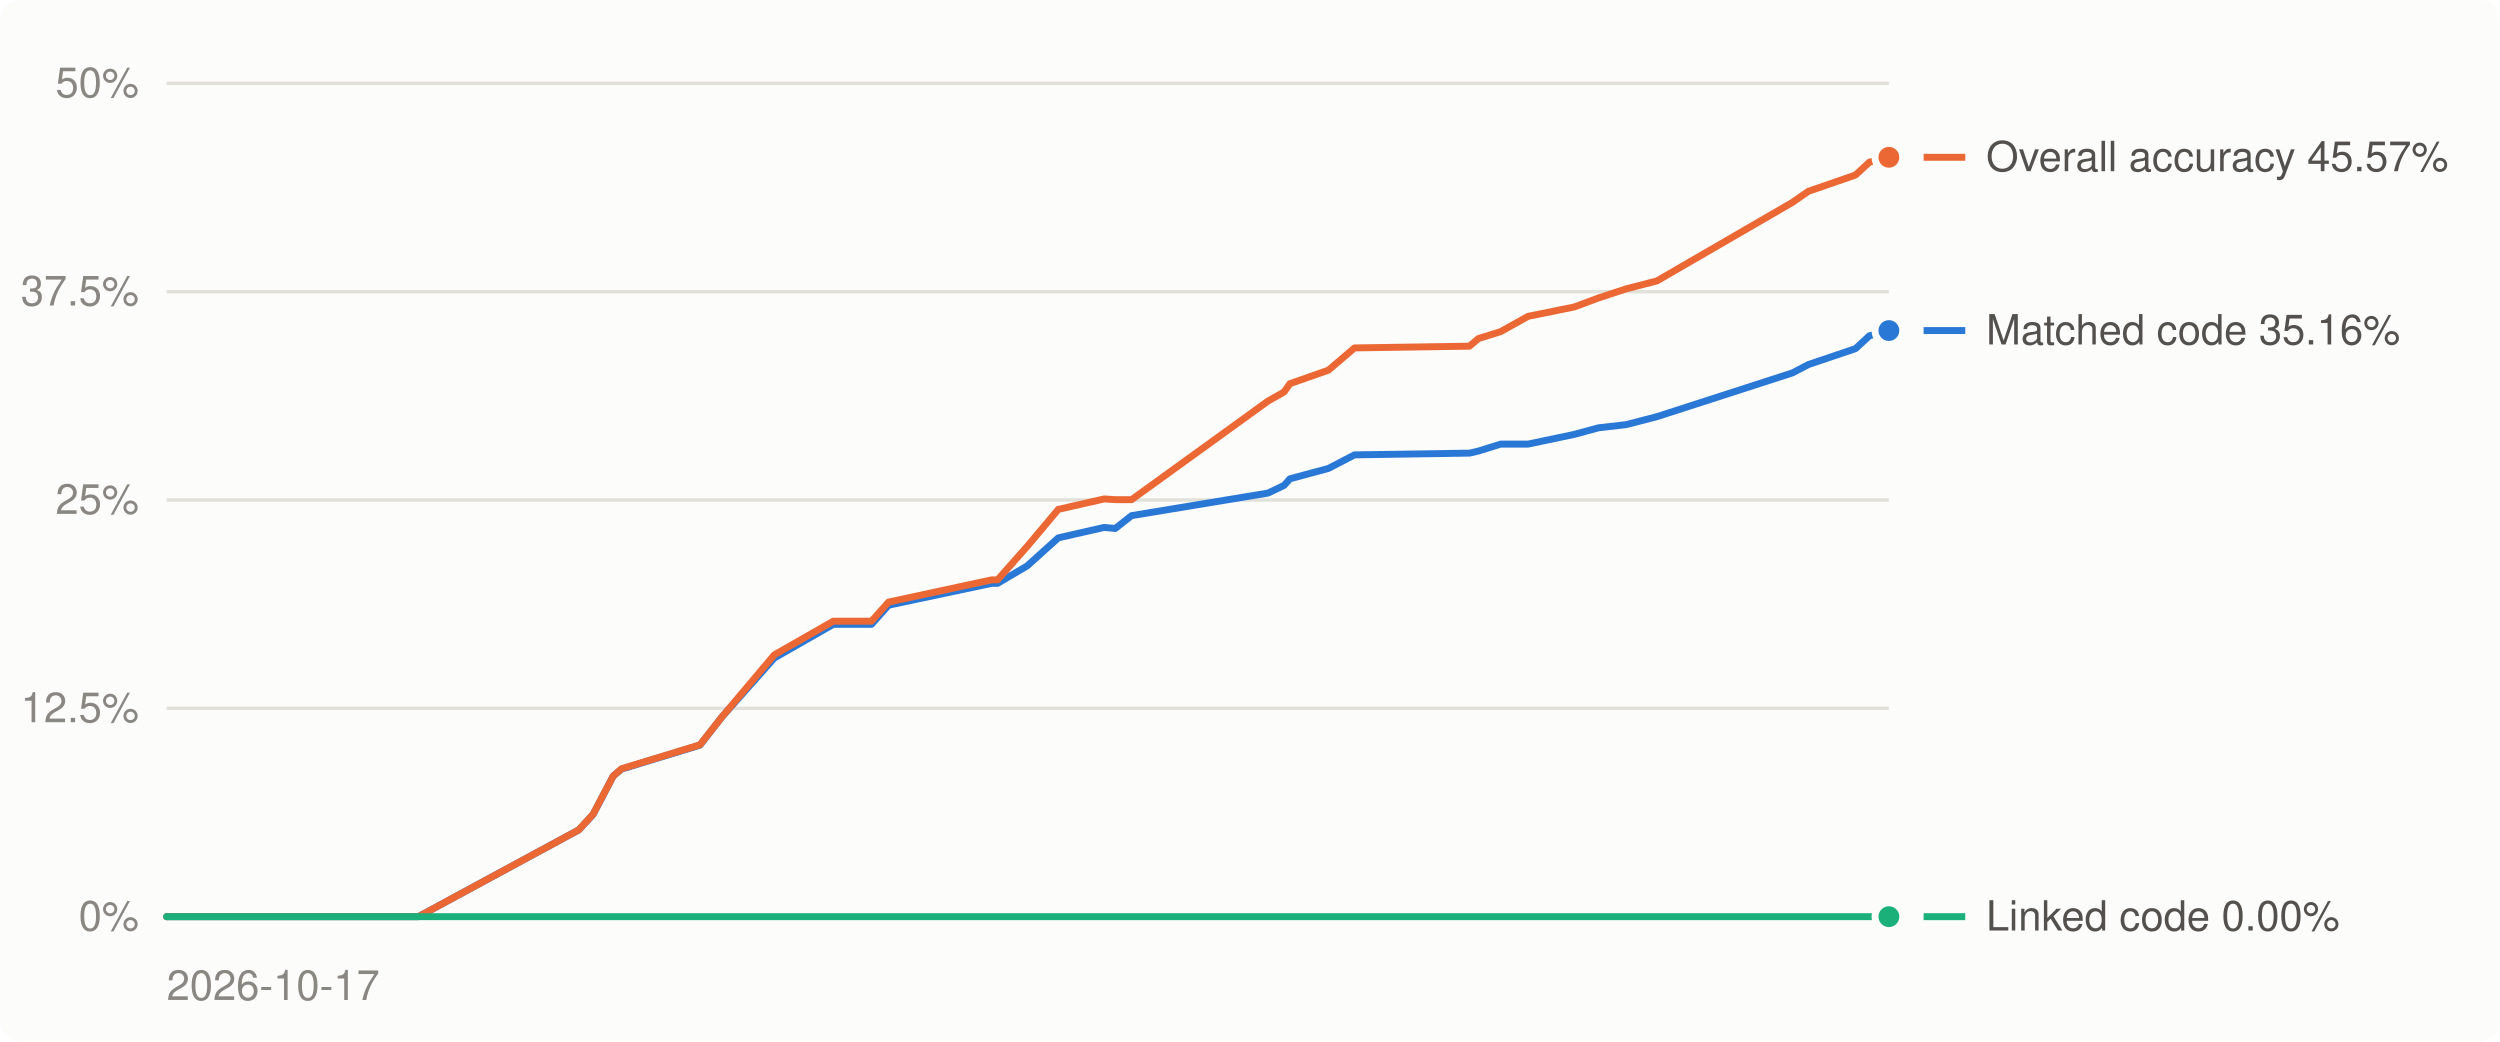
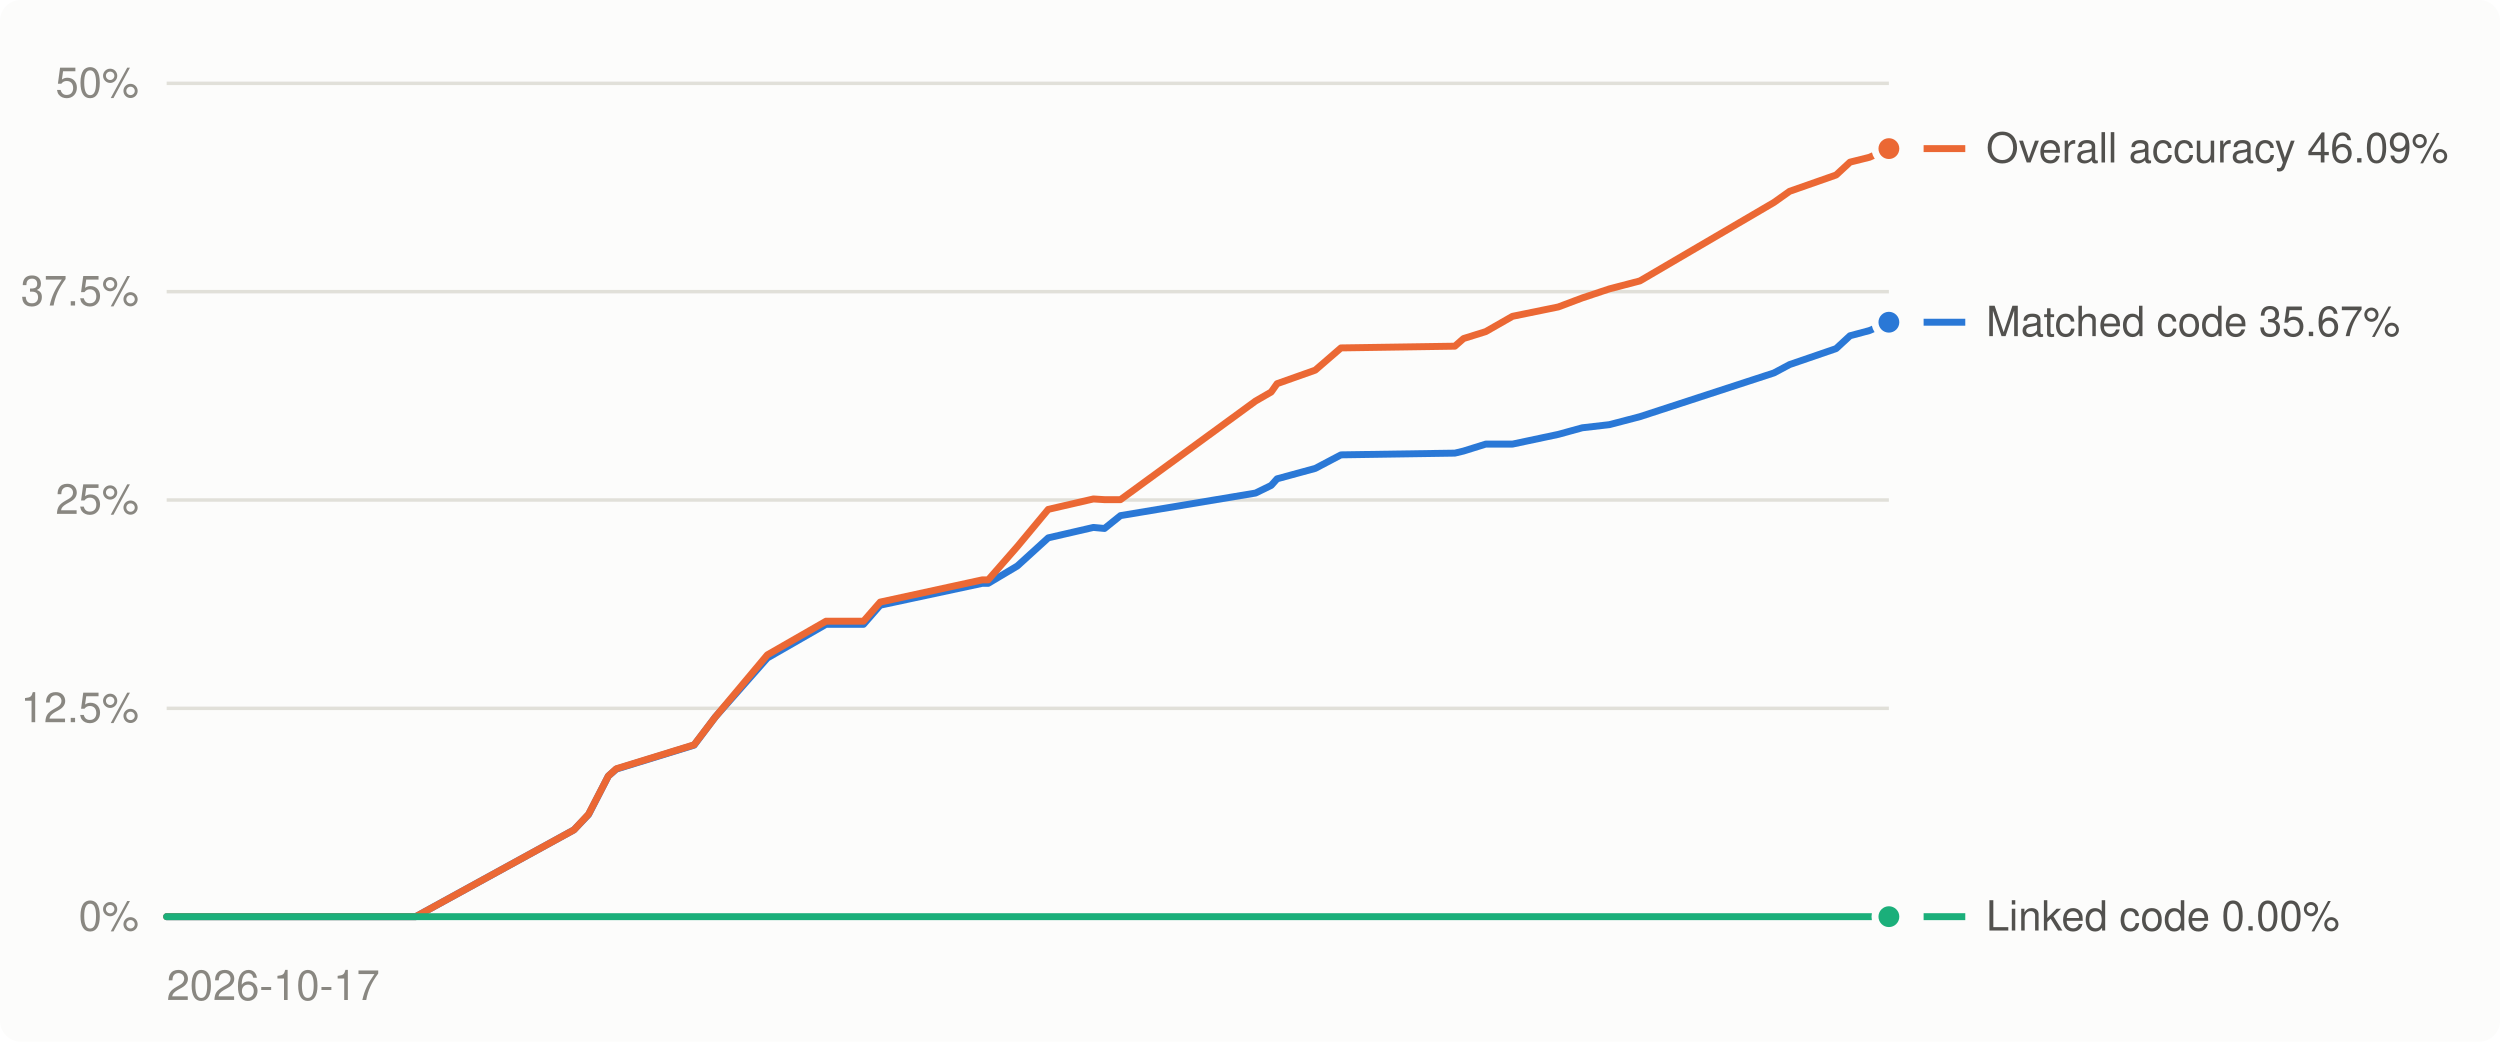
<svg xmlns="http://www.w3.org/2000/svg" viewBox="0 0 720 300" width="720" height="300" role="img" aria-label="Decompilation progress over time">
  <style>
.bg{fill:#fcfcfb}.grid{stroke:#e1e0d9}.muted{fill:#898781}.lbl{fill:#52514e}.ln0{stroke:#2a78d6}.dot0{fill:#2a78d6;stroke:#fcfcfb}.ln1{stroke:#eb6834}.dot1{fill:#eb6834;stroke:#fcfcfb}.ln2{stroke:#1baf7a}.dot2{fill:#1baf7a;stroke:#fcfcfb}
@media (prefers-color-scheme: dark){.bg{fill:#1a1a19}.grid{stroke:#2c2c2a}.muted{fill:#898781}.lbl{fill:#c3c2b7}.ln0{stroke:#3987e5}.dot0{fill:#3987e5;stroke:#1a1a19}.ln1{stroke:#d95926}.dot1{fill:#d95926;stroke:#1a1a19}.ln2{stroke:#199e70}.dot2{fill:#199e70;stroke:#1a1a19}}
text{font:12px -apple-system,BlinkMacSystemFont,'Segoe UI',Helvetica,Arial,sans-serif}
</style>
  <rect class="bg" width="720" height="300" rx="6" />
  <line x1="48" x2="544" y1="264.0" y2="264.0" class="grid" stroke-width="1" />
  <text x="40" y="268.0" class="muted" text-anchor="end">0%</text>
  <line x1="48" x2="544" y1="204.0" y2="204.0" class="grid" stroke-width="1" />
  <text x="40" y="208.0" class="muted" text-anchor="end">12.5%</text>
  <line x1="48" x2="544" y1="144.0" y2="144.0" class="grid" stroke-width="1" />
  <text x="40" y="148.0" class="muted" text-anchor="end">25%</text>
  <line x1="48" x2="544" y1="84.0" y2="84.0" class="grid" stroke-width="1" />
  <text x="40" y="88.0" class="muted" text-anchor="end">37.5%</text>
  <line x1="48" x2="544" y1="24.0" y2="24.0" class="grid" stroke-width="1" />
  <text x="40" y="28.0" class="muted" text-anchor="end">50%</text>
  <text class="muted" x="48.0" y="288" text-anchor="start">2026-10-17</text>
-   <polyline points="48.0,264.0 120.5,264.0 166.7,239.0 170.8,234.6 176.6,223.5 179.0,221.5 201.6,214.6 207.9,206.5 223.0,189.5 240.0,179.8 251.0,179.8 255.9,174.3 285.6,168.0 287.3,168.0 295.8,163.0 304.8,154.9 318.0,151.9 321.2,152.2 325.9,148.5 365.2,142.0 369.8,139.8 371.5,137.9 382.6,134.9 390.1,131.0 423.2,130.5 425.8,129.9 432.2,127.9 440.1,127.9 453.4,125.1 460.4,123.2 468.3,122.3 477.2,120.0 516.2,107.4 520.8,105.0 534.4,100.4 538.4,96.7 544.0,95.2" fill="none" class="ln0" stroke-width="2" stroke-linejoin="round" stroke-linecap="round" />
-   <polyline points="48.0,264.0 120.5,264.0 166.7,239.0 170.8,234.5 176.6,223.5 179.0,221.4 201.6,214.5 207.9,206.5 223.0,188.6 240.0,178.9 251.0,178.9 255.9,173.4 285.6,167.0 287.3,167.0 295.8,157.4 304.8,146.7 318.0,143.7 321.2,143.9 325.9,143.9 365.2,115.5 369.8,112.9 371.5,110.5 382.6,106.6 390.1,100.2 423.2,99.7 425.8,97.5 432.2,95.5 440.1,91.1 453.4,88.4 460.4,85.8 468.3,83.2 477.2,80.9 516.2,58.3 520.8,55.1 534.4,50.4 538.4,46.7 544.0,45.3" fill="none" class="ln1" stroke-width="2" stroke-linejoin="round" stroke-linecap="round" />
-   <polyline points="48.0,264.0 120.5,264.0 166.7,264.0 170.8,264.0 176.6,264.0 179.0,264.0 201.6,264.0 207.9,264.0 223.0,264.0 240.0,264.0 251.0,264.0 255.9,264.0 285.6,264.0 287.3,264.0 295.8,264.0 304.8,264.0 318.0,264.0 321.2,264.0 325.9,264.0 365.2,264.0 369.8,264.0 371.5,264.0 382.6,264.0 390.1,264.0 423.2,264.0 425.8,264.0 432.2,264.0 440.1,264.0 453.4,264.0 460.4,264.0 468.3,264.0 477.2,264.0 516.2,264.0 520.8,264.0 534.4,264.0 538.4,264.0 544.0,264.0" fill="none" class="ln2" stroke-width="2" stroke-linejoin="round" stroke-linecap="round" />
-   <circle cx="544.0" cy="95.2" r="4" class="dot0" stroke-width="2" />
-   <circle cx="544.0" cy="45.3" r="4" class="dot1" stroke-width="2" />
+   <polyline points="48.0,264.0 119.7,264.0 165.3,239.0 169.5,234.6 175.2,223.5 177.5,221.5 199.9,214.6 206.0,206.5 221.0,189.5 237.9,179.8 248.7,179.8 253.5,174.3 282.9,168.0 284.6,168.0 293.0,163.0 301.9,154.9 314.9,151.9 318.1,152.2 322.7,148.5 361.6,142.0 366.1,139.8 367.8,137.9 378.8,134.9 386.2,131.0 419.0,130.5 421.5,129.9 427.9,127.9 435.6,127.9 448.8,125.1 455.7,123.2 463.5,122.3 472.3,120.0 510.9,107.4 515.4,105.0 528.8,100.4 532.8,96.7 538.4,95.2 544.0,92.8" fill="none" class="ln0" stroke-width="2" stroke-linejoin="round" stroke-linecap="round" />
+   <polyline points="48.0,264.0 119.7,264.0 165.3,239.0 169.5,234.5 175.2,223.5 177.5,221.4 199.9,214.5 206.0,206.5 221.0,188.6 237.9,178.9 248.7,178.9 253.5,173.4 282.9,167.0 284.6,167.0 293.0,157.4 301.9,146.7 314.9,143.7 318.1,143.9 322.7,143.9 361.6,115.5 366.1,112.9 367.8,110.5 378.8,106.6 386.2,100.2 419.0,99.7 421.5,97.5 427.9,95.5 435.6,91.1 448.8,88.4 455.7,85.8 463.5,83.2 472.3,80.9 510.9,58.3 515.4,55.1 528.8,50.4 532.8,46.7 538.4,45.3 544.0,42.8" fill="none" class="ln1" stroke-width="2" stroke-linejoin="round" stroke-linecap="round" />
+   <polyline points="48.0,264.0 119.7,264.0 165.3,264.0 169.5,264.0 175.2,264.0 177.5,264.0 199.9,264.0 206.0,264.0 221.0,264.0 237.9,264.0 248.7,264.0 253.5,264.0 282.9,264.0 284.6,264.0 293.0,264.0 301.9,264.0 314.9,264.0 318.1,264.0 322.7,264.0 361.6,264.0 366.1,264.0 367.8,264.0 378.8,264.0 386.2,264.0 419.0,264.0 421.5,264.0 427.9,264.0 435.6,264.0 448.8,264.0 455.7,264.0 463.5,264.0 472.3,264.0 510.9,264.0 515.4,264.0 528.8,264.0 532.8,264.0 538.4,264.0 544.0,264.0" fill="none" class="ln2" stroke-width="2" stroke-linejoin="round" stroke-linecap="round" />
+   <circle cx="544.0" cy="92.8" r="4" class="dot0" stroke-width="2" />
+   <circle cx="544.0" cy="42.8" r="4" class="dot1" stroke-width="2" />
  <circle cx="544.0" cy="264.0" r="4" class="dot2" stroke-width="2" />
  <line x1="554" x2="566" y1="264.0" y2="264.0" class="ln2" stroke-width="2" />
  <text class="lbl" x="572" y="268.0">Linked code 0.00%</text>
-   <line x1="554" x2="566" y1="95.2" y2="95.2" class="ln0" stroke-width="2" />
-   <text class="lbl" x="572" y="99.2">Matched code 35.16%</text>
-   <line x1="554" x2="566" y1="45.3" y2="45.3" class="ln1" stroke-width="2" />
-   <text class="lbl" x="572" y="49.3">Overall accuracy 45.57%</text>
+   <line x1="554" x2="566" y1="92.8" y2="92.8" class="ln0" stroke-width="2" />
+   <text class="lbl" x="572" y="96.8">Matched code 35.67%</text>
+   <line x1="554" x2="566" y1="42.8" y2="42.8" class="ln1" stroke-width="2" />
+   <text class="lbl" x="572" y="46.8">Overall accuracy 46.09%</text>
</svg>
